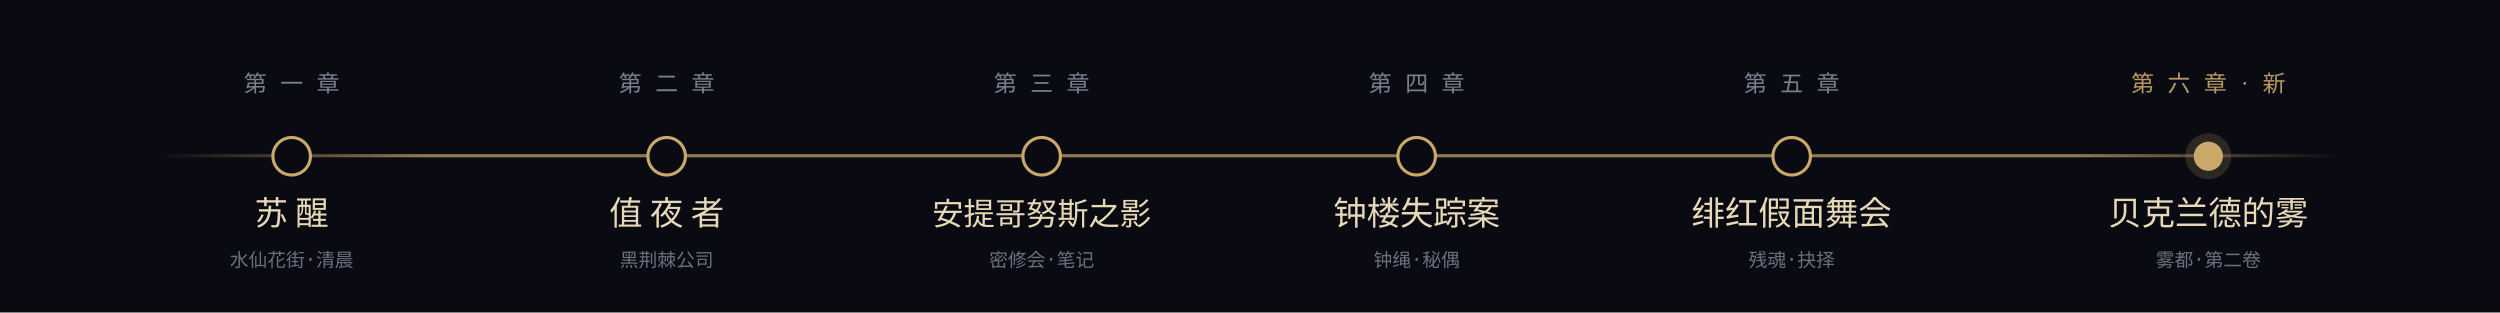
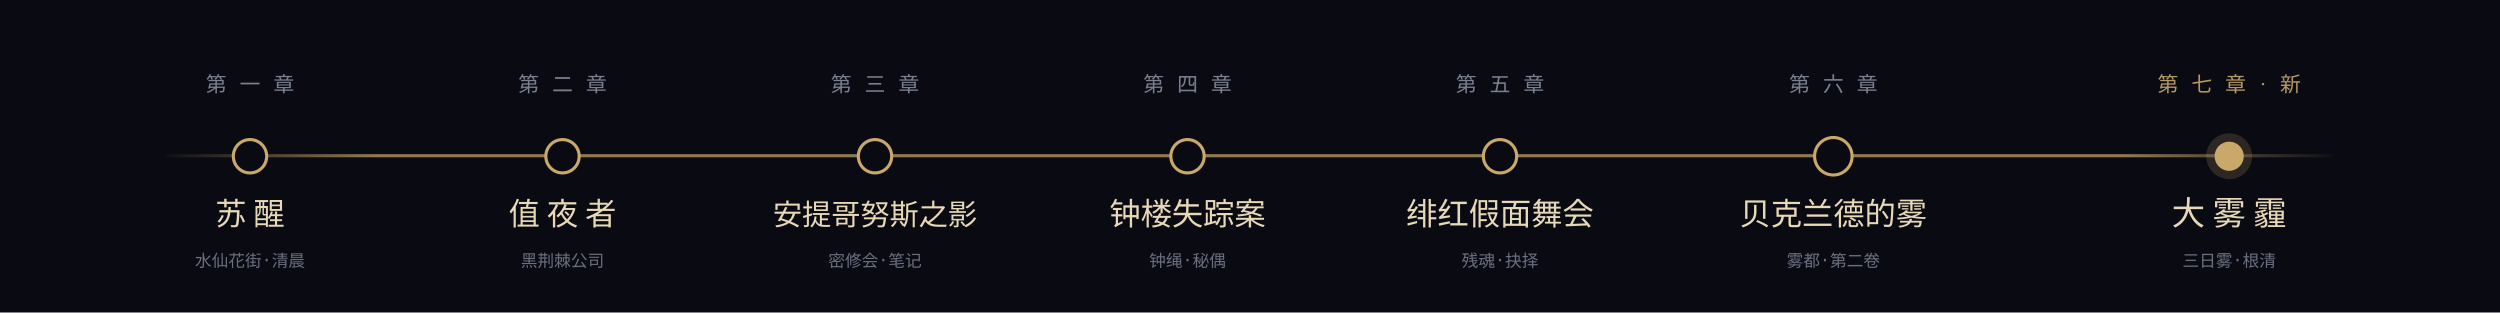
- <svg xmlns="http://www.w3.org/2000/svg" viewBox="0 0 1200 150" width="100%" role="img" aria-label="六章剧情脉络：苏醒、值夜者、安提哥努斯之影、钟楼失踪案、绯红假面舞会、贝克兰德的雾">
+ <svg xmlns="http://www.w3.org/2000/svg" viewBox="0 0 1200 150" width="100%" role="img" aria-label="七章剧情脉络：苏醒、值夜者、安提哥努斯之影、钟楼失踪案、绯红假面舞会、贝克兰德的雾、大雾霾">
  <defs>
    <linearGradient id="line" x1="0" y1="0" x2="1" y2="0">
      <stop offset="0" stop-color="#c9a86a" stop-opacity="0" />
-       <stop offset="0.12" stop-color="#c9a86a" stop-opacity="0.7" />
-       <stop offset="0.88" stop-color="#c9a86a" stop-opacity="0.7" />
+       <stop offset="0.10" stop-color="#c9a86a" stop-opacity="0.7" />
+       <stop offset="0.90" stop-color="#c9a86a" stop-opacity="0.7" />
      <stop offset="1" stop-color="#c9a86a" stop-opacity="0" />
    </linearGradient>
  </defs>
  <rect width="1200" height="150" fill="#0a0b12" />
  <rect x="80" y="74" width="1040" height="1.5" fill="url(#line)" />
  <g font-family="Georgia, 'Times New Roman', serif" text-rendering="geometricPrecision">
-     <circle cx="140" cy="75" r="9" fill="#0a0b12" stroke="#c9a86a" stroke-width="1.5" />
-     <text x="140" y="44" text-anchor="middle" font-size="11" letter-spacing="2" fill="#7a7f90">第 一 章</text>
-     <text x="140" y="108" text-anchor="middle" font-size="16" fill="#e7d9b8">苏 醒</text>
-     <text x="140" y="128" text-anchor="middle" font-family="ui-monospace, Menlo, monospace" font-size="9" fill="#6a6f80">水仙花街·清晨</text>
-     <circle cx="320" cy="75" r="9" fill="#0a0b12" stroke="#c9a86a" stroke-width="1.5" />
-     <text x="320" y="44" text-anchor="middle" font-size="11" letter-spacing="2" fill="#7a7f90">第 二 章</text>
-     <text x="320" y="108" text-anchor="middle" font-size="16" fill="#e7d9b8">值 夜 者</text>
-     <text x="320" y="128" text-anchor="middle" font-family="ui-monospace, Menlo, monospace" font-size="9" fill="#6a6f80">黑荆棘公司</text>
-     <circle cx="500" cy="75" r="9" fill="#0a0b12" stroke="#c9a86a" stroke-width="1.5" />
-     <text x="500" y="44" text-anchor="middle" font-size="11" letter-spacing="2" fill="#7a7f90">第 三 章</text>
-     <text x="500" y="108" text-anchor="middle" font-size="15" fill="#e7d9b8">安提哥努斯之影</text>
-     <text x="500" y="128" text-anchor="middle" font-family="ui-monospace, Menlo, monospace" font-size="9" fill="#6a6f80">密修会·笔记</text>
-     <circle cx="680" cy="75" r="9" fill="#0a0b12" stroke="#c9a86a" stroke-width="1.5" />
-     <text x="680" y="44" text-anchor="middle" font-size="11" letter-spacing="2" fill="#7a7f90">第 四 章</text>
-     <text x="680" y="108" text-anchor="middle" font-size="16" fill="#e7d9b8">钟楼失踪案</text>
-     <text x="680" y="128" text-anchor="middle" font-family="ui-monospace, Menlo, monospace" font-size="9" fill="#6a6f80">钟绳·秘偶</text>
-     <circle cx="860" cy="75" r="9" fill="#0a0b12" stroke="#c9a86a" stroke-width="1.5" />
-     <text x="860" y="44" text-anchor="middle" font-size="11" letter-spacing="2" fill="#7a7f90">第 五 章</text>
-     <text x="860" y="108" text-anchor="middle" font-size="16" fill="#e7d9b8">绯红假面舞会</text>
-     <text x="860" y="128" text-anchor="middle" font-family="ui-monospace, Menlo, monospace" font-size="9" fill="#6a6f80">残魂·抉择</text>
-     <circle cx="1060" cy="75" r="11" fill="#c9a86a" opacity="0.18" />
-     <circle cx="1060" cy="75" r="7" fill="#c9a86a" />
-     <text x="1060" y="44" text-anchor="middle" font-size="11" letter-spacing="2" fill="#c9a86a" opacity="0.9">第 六 章 · 新</text>
-     <text x="1060" y="108" text-anchor="middle" font-size="16" fill="#e7d9b8">贝克兰德的雾</text>
-     <text x="1060" y="128" text-anchor="middle" font-family="ui-monospace, Menlo, monospace" font-size="9" fill="#6a6f80">雾都·第二卷</text>
+     <circle cx="120" cy="75" r="8" fill="#0a0b12" stroke="#c9a86a" stroke-width="1.5" />
+     <text x="120" y="44" text-anchor="middle" font-size="10" letter-spacing="2" fill="#7a7f90">第 一 章</text>
+     <text x="120" y="108" text-anchor="middle" font-size="15" fill="#e7d9b8">苏 醒</text>
+     <text x="120" y="128" text-anchor="middle" font-family="ui-monospace, Menlo, monospace" font-size="8" fill="#6a6f80">水仙花街·清晨</text>
+     <circle cx="270" cy="75" r="8" fill="#0a0b12" stroke="#c9a86a" stroke-width="1.5" />
+     <text x="270" y="44" text-anchor="middle" font-size="10" letter-spacing="2" fill="#7a7f90">第 二 章</text>
+     <text x="270" y="108" text-anchor="middle" font-size="15" fill="#e7d9b8">值 夜 者</text>
+     <text x="270" y="128" text-anchor="middle" font-family="ui-monospace, Menlo, monospace" font-size="8" fill="#6a6f80">黑荆棘公司</text>
+     <circle cx="420" cy="75" r="8" fill="#0a0b12" stroke="#c9a86a" stroke-width="1.5" />
+     <text x="420" y="44" text-anchor="middle" font-size="10" letter-spacing="2" fill="#7a7f90">第 三 章</text>
+     <text x="420" y="108" text-anchor="middle" font-size="14" fill="#e7d9b8">安提哥努斯之影</text>
+     <text x="420" y="128" text-anchor="middle" font-family="ui-monospace, Menlo, monospace" font-size="8" fill="#6a6f80">密修会·笔记</text>
+     <circle cx="570" cy="75" r="8" fill="#0a0b12" stroke="#c9a86a" stroke-width="1.5" />
+     <text x="570" y="44" text-anchor="middle" font-size="10" letter-spacing="2" fill="#7a7f90">第 四 章</text>
+     <text x="570" y="108" text-anchor="middle" font-size="15" fill="#e7d9b8">钟楼失踪案</text>
+     <text x="570" y="128" text-anchor="middle" font-family="ui-monospace, Menlo, monospace" font-size="8" fill="#6a6f80">钟绳·秘偶</text>
+     <circle cx="720" cy="75" r="8" fill="#0a0b12" stroke="#c9a86a" stroke-width="1.5" />
+     <text x="720" y="44" text-anchor="middle" font-size="10" letter-spacing="2" fill="#7a7f90">第 五 章</text>
+     <text x="720" y="108" text-anchor="middle" font-size="15" fill="#e7d9b8">绯红假面舞会</text>
+     <text x="720" y="128" text-anchor="middle" font-family="ui-monospace, Menlo, monospace" font-size="8" fill="#6a6f80">残魂·抉择</text>
+     <circle cx="880" cy="75" r="9" fill="#0a0b12" stroke="#c9a86a" stroke-width="1.5" />
+     <text x="880" y="44" text-anchor="middle" font-size="10" letter-spacing="2" fill="#7a7f90">第 六 章</text>
+     <text x="880" y="108" text-anchor="middle" font-size="15" fill="#e7d9b8">贝克兰德的雾</text>
+     <text x="880" y="128" text-anchor="middle" font-family="ui-monospace, Menlo, monospace" font-size="8" fill="#6a6f80">雾都·第二卷</text>
+     <circle cx="1070" cy="75" r="11" fill="#c9a86a" opacity="0.18" />
+     <circle cx="1070" cy="75" r="7" fill="#c9a86a" />
+     <text x="1070" y="44" text-anchor="middle" font-size="10" letter-spacing="2" fill="#c9a86a" opacity="0.9">第 七 章 · 新</text>
+     <text x="1070" y="108" text-anchor="middle" font-size="16" fill="#e7d9b8">大 雾 霾</text>
+     <text x="1070" y="128" text-anchor="middle" font-family="ui-monospace, Menlo, monospace" font-size="8" fill="#6a6f80">三日雾·根清</text>
  </g>
</svg>
